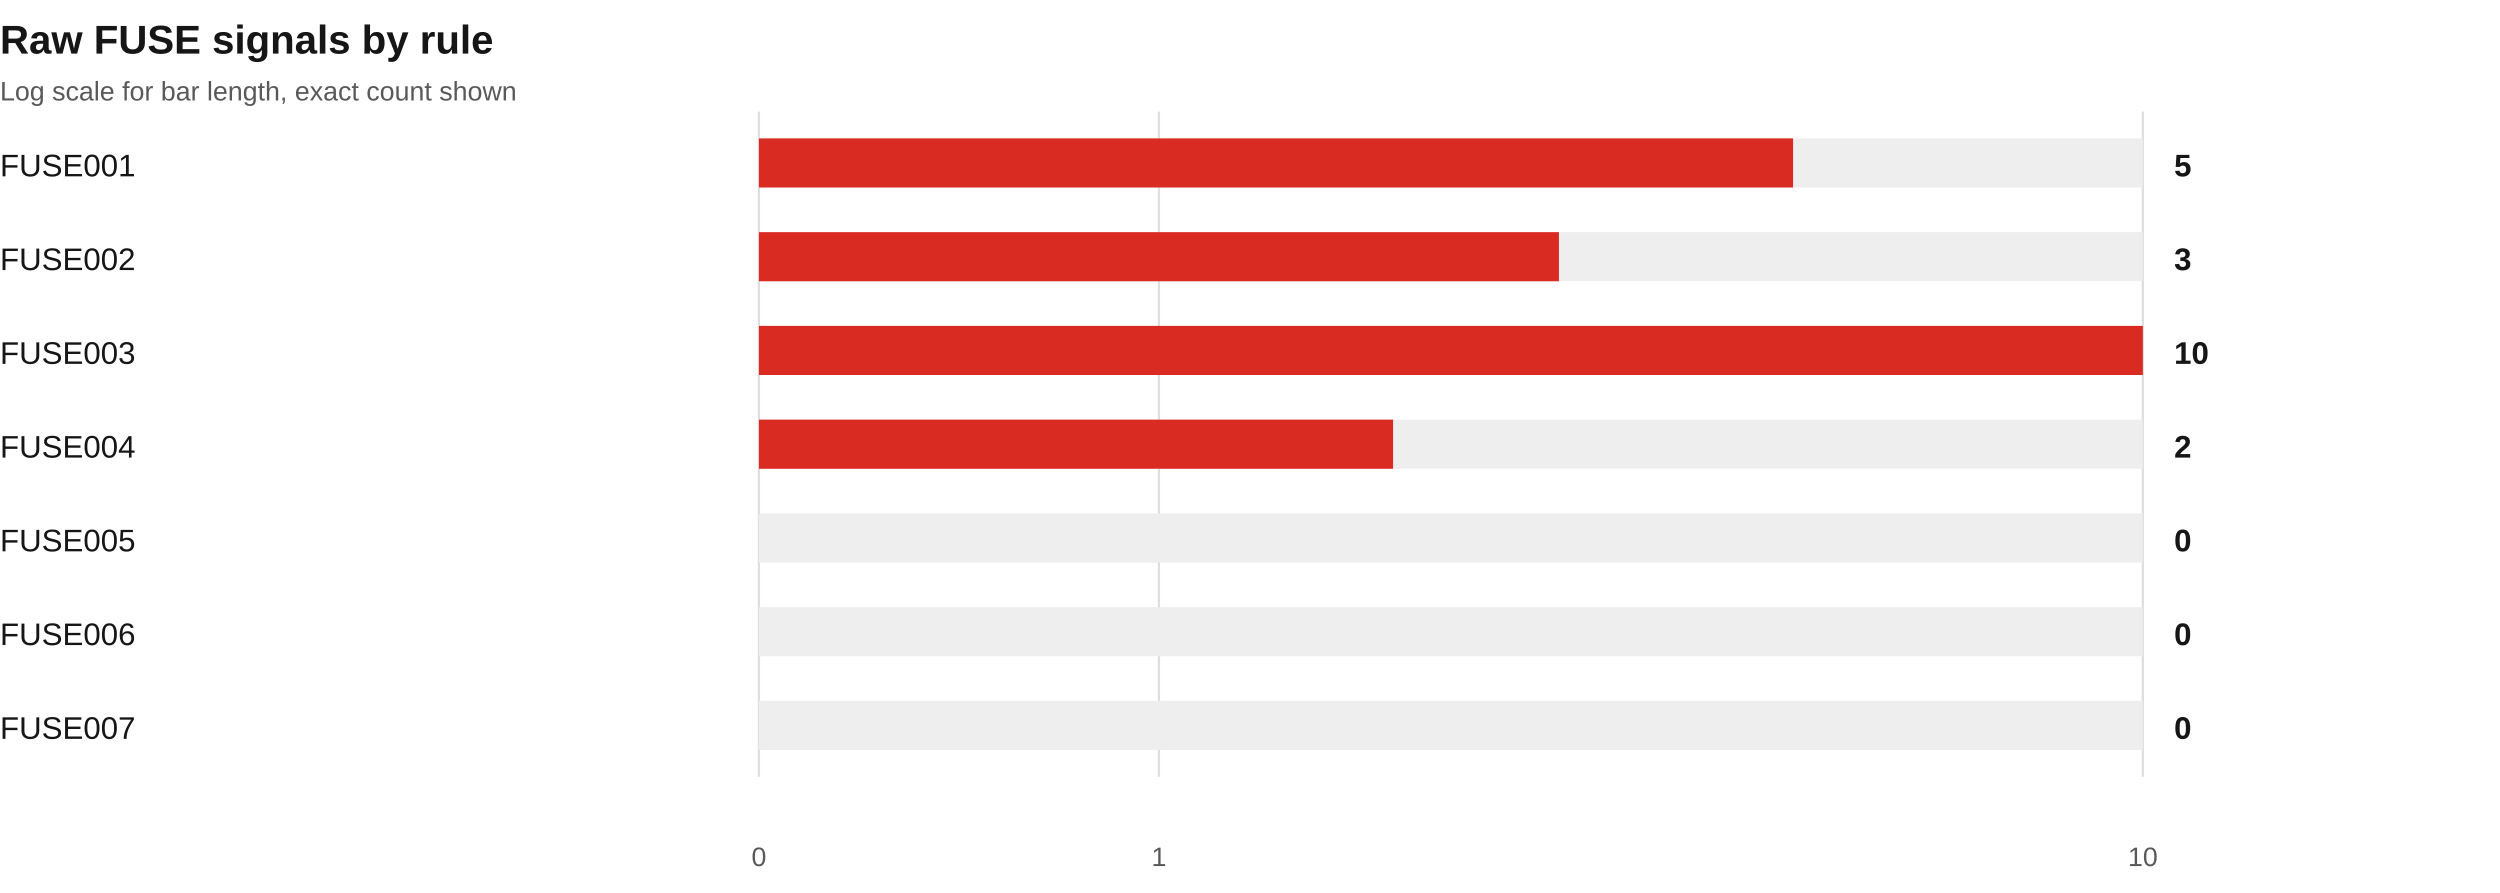
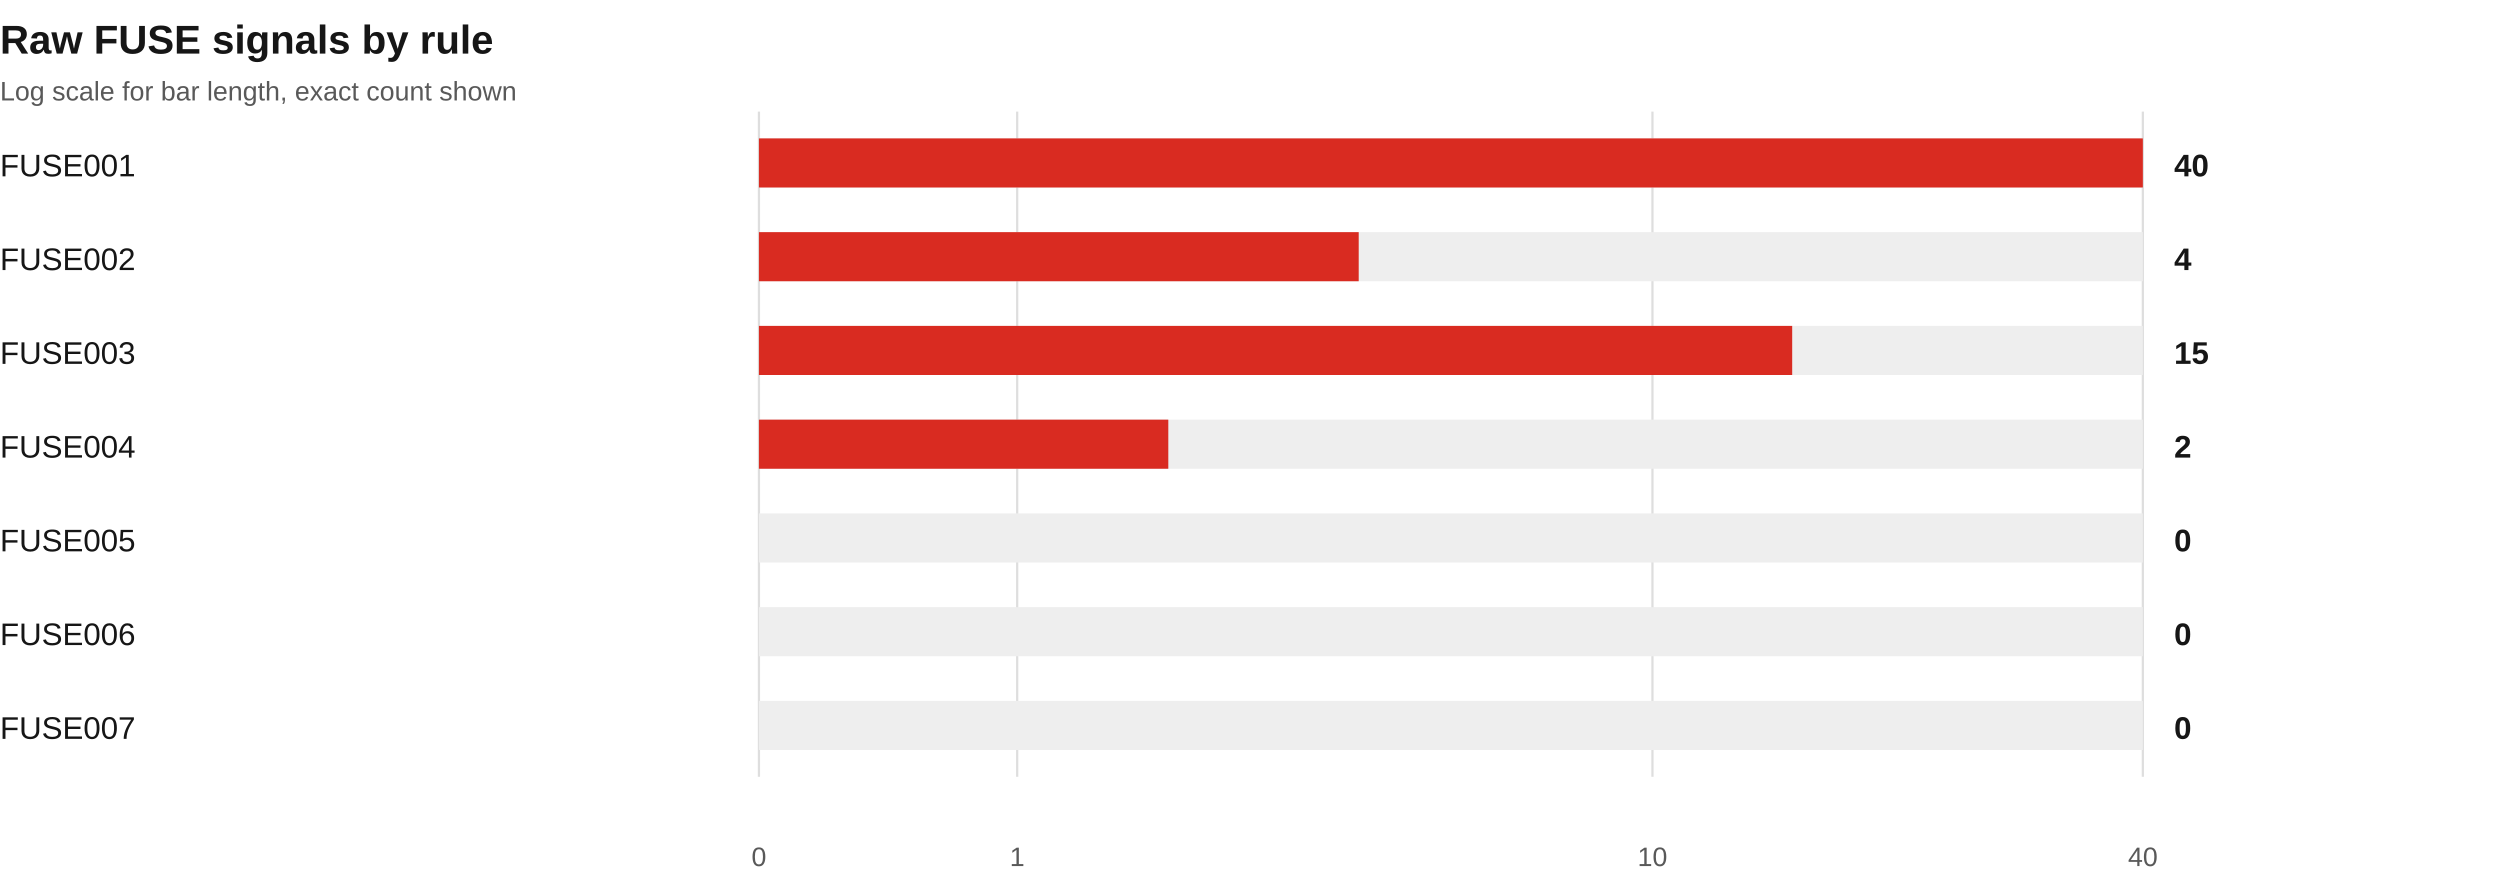
<svg xmlns="http://www.w3.org/2000/svg" viewBox="0 0 1120 400" role="img" aria-labelledby="title desc">
  <style>text{font-family:Arial,sans-serif;fill:#161616}.axis{fill:#595959;font-size:12px}.label{font-size:14px}.value{font-size:14px;font-weight:700}.grid{stroke:#dedede;stroke-width:1}.track{fill:#eeeeee}.bar{fill:#d92b21}</style>
  <text x="0" y="24" font-size="18" font-weight="700">Raw FUSE signals by rule</text>
  <text x="0" y="45" class="axis">Log scale for bar length, exact count shown</text>
  <line x1="340.0" y1="50" x2="340.0" y2="348" class="grid" />
  <text x="340.0" y="388" text-anchor="middle" class="axis">0</text>
-   <line x1="519.2" y1="50" x2="519.2" y2="348" class="grid" />
-   <text x="519.2" y="388" text-anchor="middle" class="axis">1</text>
+   <line x1="455.7" y1="50" x2="455.7" y2="348" class="grid" />
+   <text x="455.7" y="388" text-anchor="middle" class="axis">1</text>
+   <line x1="740.3" y1="50" x2="740.3" y2="348" class="grid" />
+   <text x="740.3" y="388" text-anchor="middle" class="axis">10</text>
  <line x1="960.0" y1="50" x2="960.0" y2="348" class="grid" />
-   <text x="960.0" y="388" text-anchor="middle" class="axis">10</text>
+   <text x="960.0" y="388" text-anchor="middle" class="axis">40</text>
  <text x="0" y="79" class="label">FUSE001</text>
  <rect x="340" y="62" width="620" height="22" class="track" />
-   <rect x="340" y="62" width="463.3" height="22" class="bar" />
-   <text x="974" y="79" class="value">5</text>
+   <rect x="340" y="62" width="620.0" height="22" class="bar" />
+   <text x="974" y="79" class="value">40</text>
  <text x="0" y="121" class="label">FUSE002</text>
  <rect x="340" y="104" width="620" height="22" class="track" />
-   <rect x="340" y="104" width="358.4" height="22" class="bar" />
-   <text x="974" y="121" class="value">3</text>
+   <rect x="340" y="104" width="268.7" height="22" class="bar" />
+   <text x="974" y="121" class="value">4</text>
  <text x="0" y="163" class="label">FUSE003</text>
  <rect x="340" y="146" width="620" height="22" class="track" />
-   <rect x="340" y="146" width="620.0" height="22" class="bar" />
-   <text x="974" y="163" class="value">10</text>
+   <rect x="340" y="146" width="462.9" height="22" class="bar" />
+   <text x="974" y="163" class="value">15</text>
  <text x="0" y="205" class="label">FUSE004</text>
  <rect x="340" y="188" width="620" height="22" class="track" />
-   <rect x="340" y="188" width="284.1" height="22" class="bar" />
+   <rect x="340" y="188" width="183.4" height="22" class="bar" />
  <text x="974" y="205" class="value">2</text>
  <text x="0" y="247" class="label">FUSE005</text>
  <rect x="340" y="230" width="620" height="22" class="track" />
  <rect x="340" y="230" width="0.0" height="22" class="bar" />
  <text x="974" y="247" class="value">0</text>
  <text x="0" y="289" class="label">FUSE006</text>
  <rect x="340" y="272" width="620" height="22" class="track" />
  <rect x="340" y="272" width="0.0" height="22" class="bar" />
  <text x="974" y="289" class="value">0</text>
  <text x="0" y="331" class="label">FUSE007</text>
  <rect x="340" y="314" width="620" height="22" class="track" />
  <rect x="340" y="314" width="0.0" height="22" class="bar" />
  <text x="974" y="331" class="value">0</text>
</svg>
